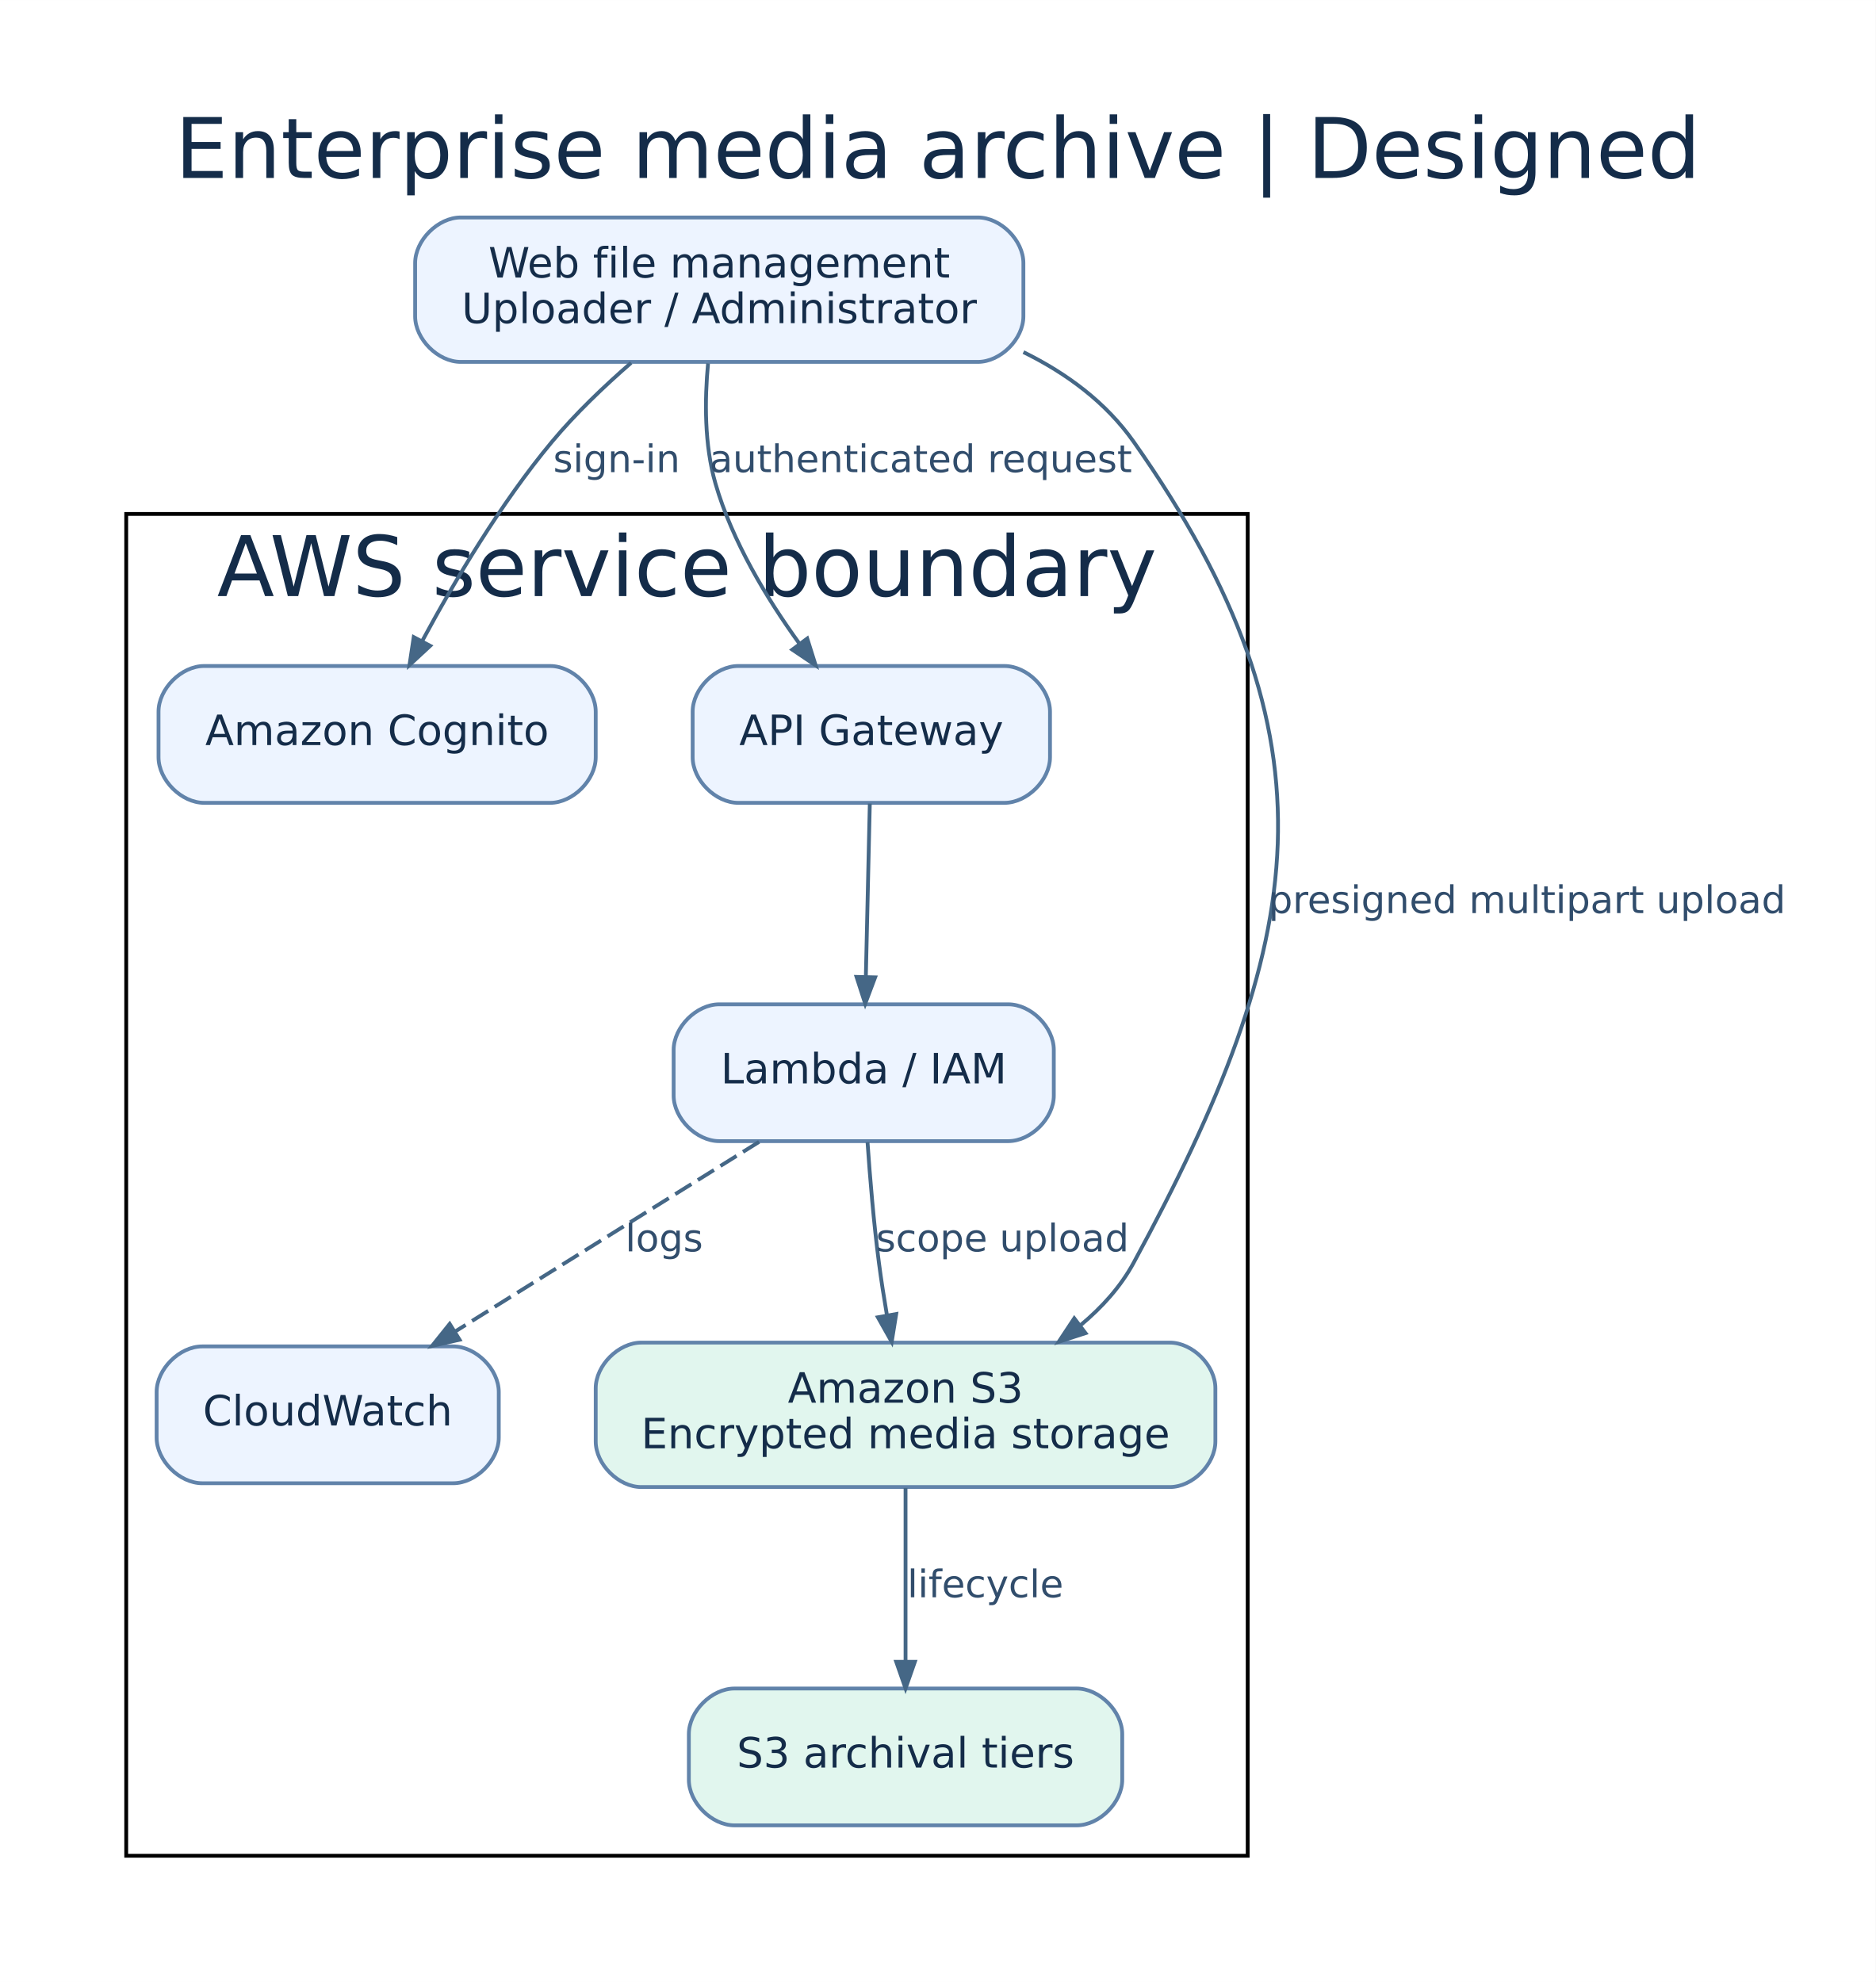
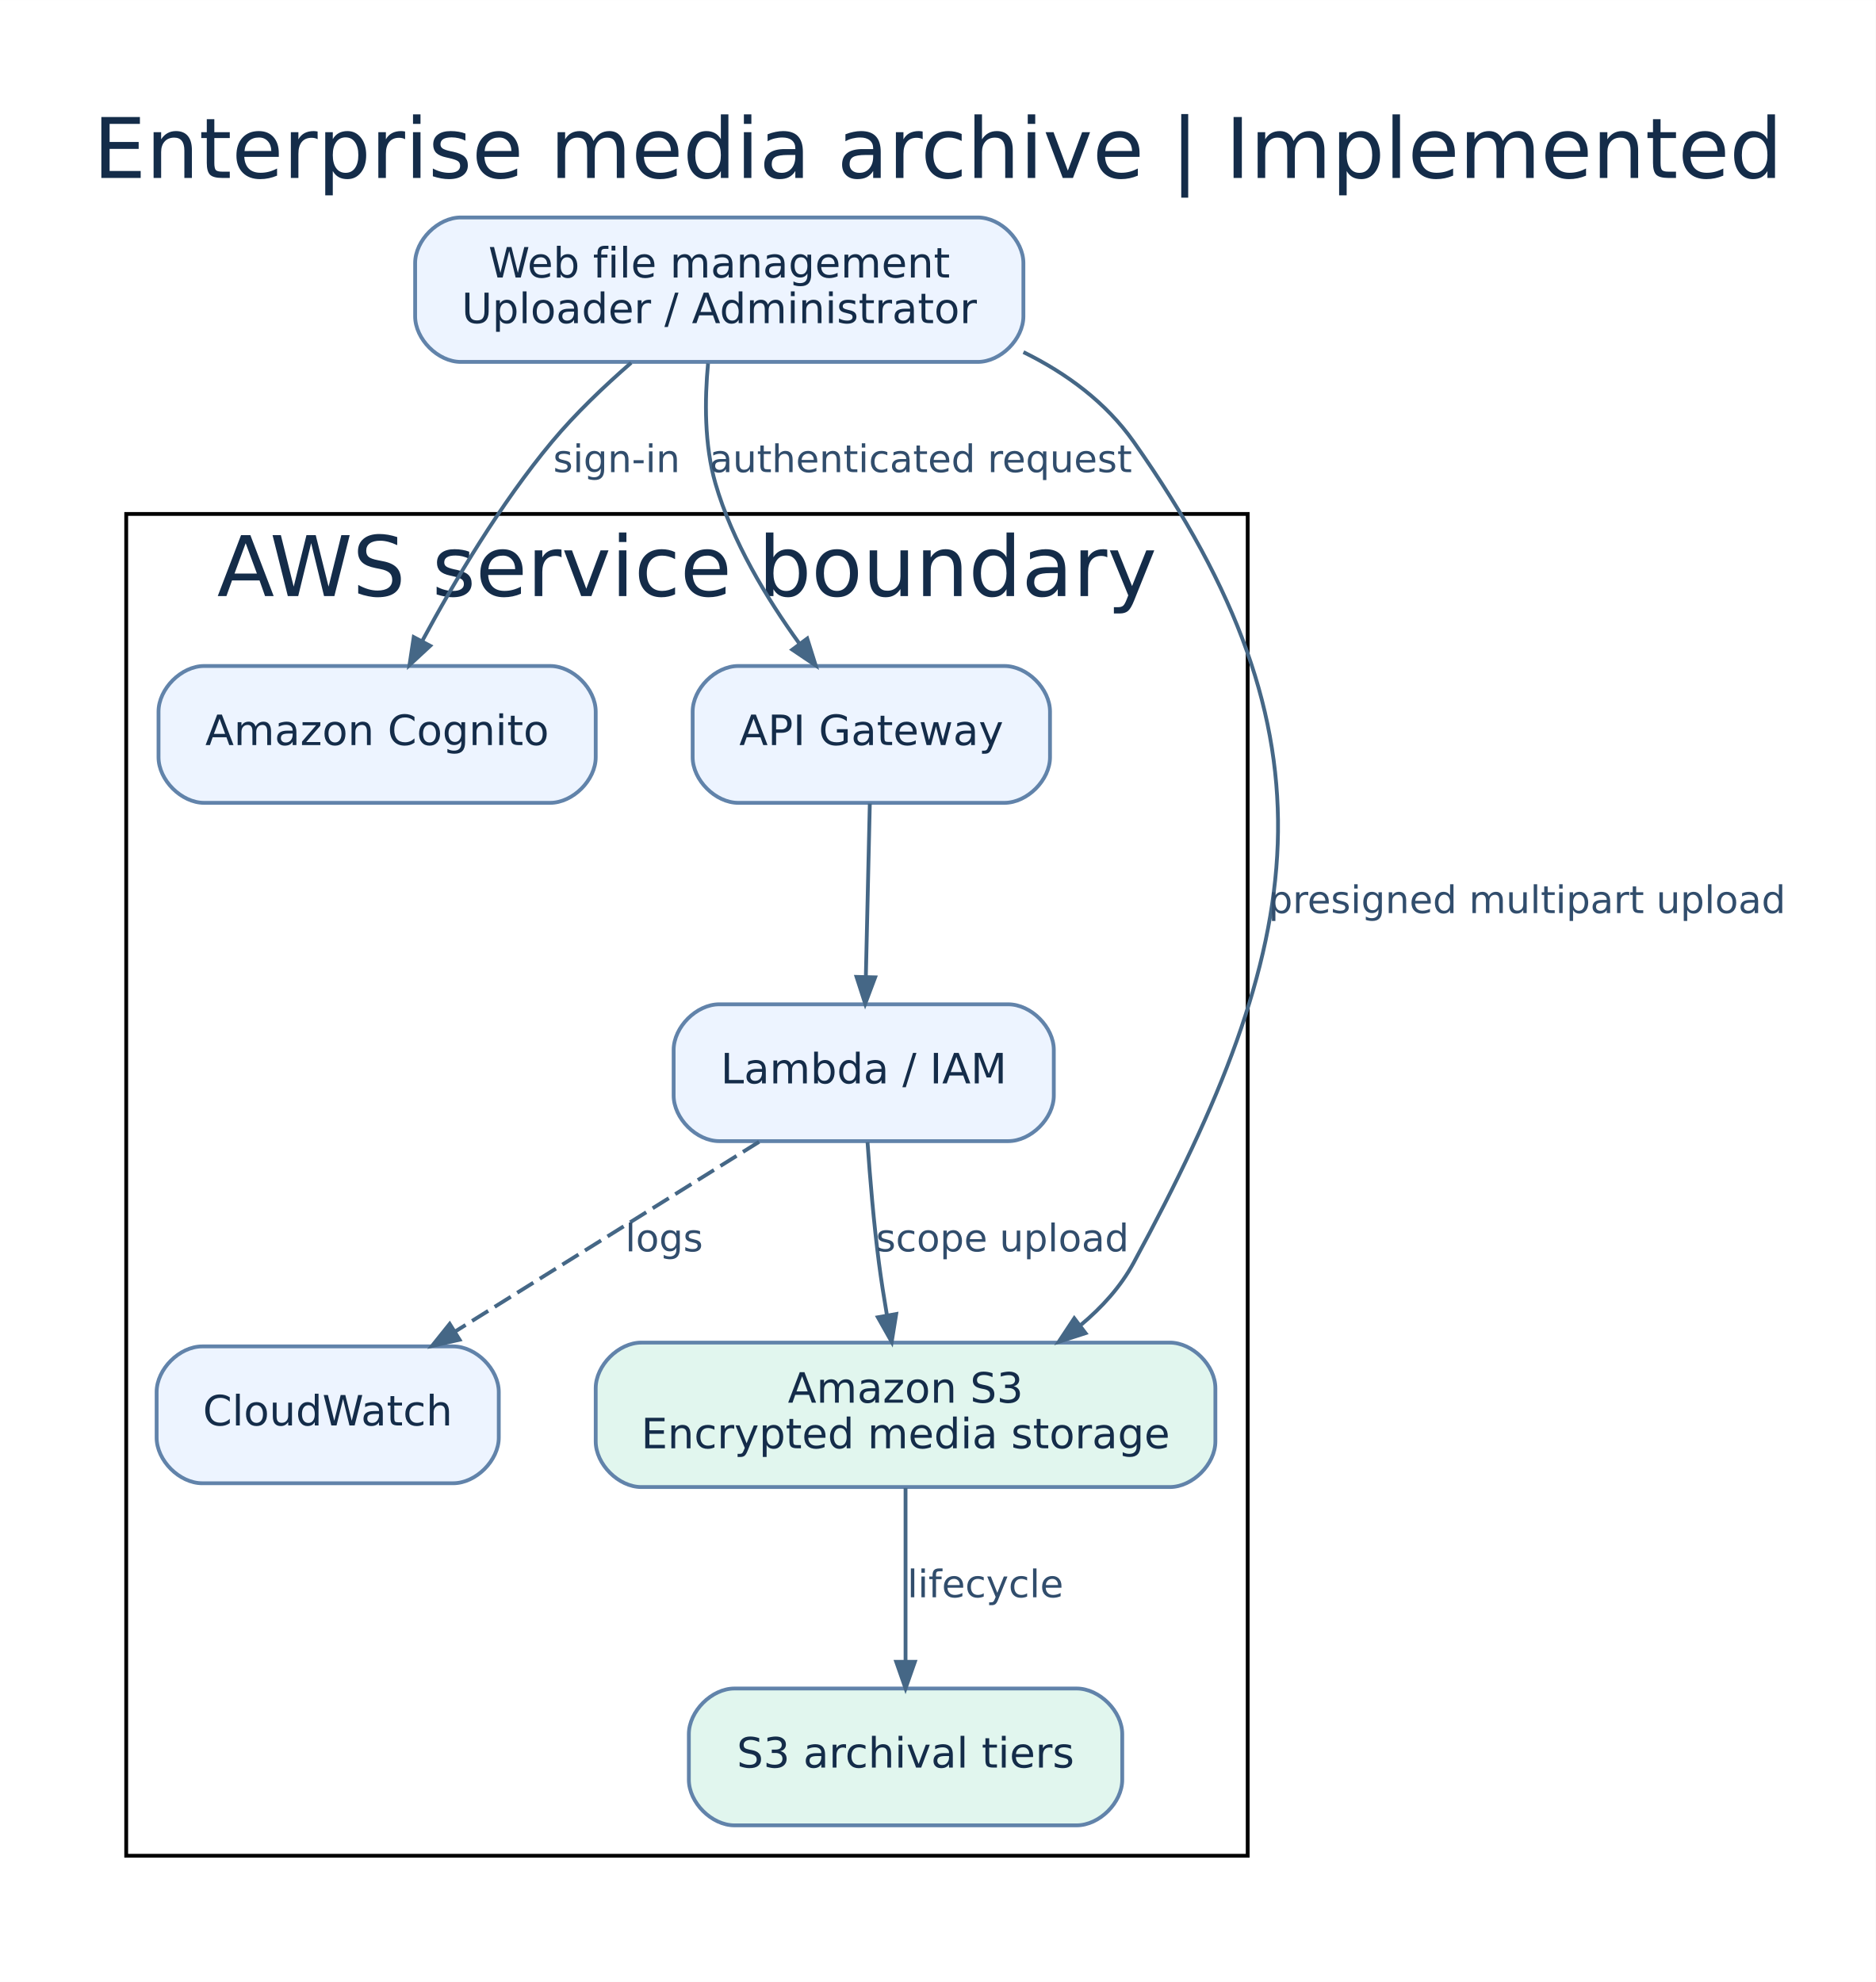
<svg xmlns="http://www.w3.org/2000/svg" width="493pt" height="521pt" viewBox="0.00 0.00 493.40 521.40">
  <g id="graph0" class="graph" transform="scale(1 1) rotate(0) translate(25.2 496.2)">
    <polygon fill="#ffffff" stroke="transparent" points="-25.2,25.2 -25.2,-496.2 468.2,-496.2 468.2,25.2 -25.2,25.2" />
-     <text text-anchor="middle" x="221.5" y="-449.4" font-family="DejaVu Sans" font-size="22.00" fill="#142c49">Enterprise media archive | Designed</text>
+     <text text-anchor="middle" x="221.5" y="-449.4" font-family="DejaVu Sans" font-size="22.00" fill="#142c49">Enterprise media archive | Implemented</text>
    <g id="clust1" class="cluster">
      <polygon fill="#ffffff" stroke="black" points="8,-8 8,-361 303,-361 303,-8 8,-8" />
      <text text-anchor="middle" x="155.5" y="-339.4" font-family="DejaVu Sans" font-size="22.00" fill="#142c49">AWS service boundary</text>
    </g>
    <g id="node1" class="node">
      <path fill="#edf4ff" stroke="#6183aa" d="M232,-439C232,-439 96,-439 96,-439 90,-439 84,-433 84,-427 84,-427 84,-413 84,-413 84,-407 90,-401 96,-401 96,-401 232,-401 232,-401 238,-401 244,-407 244,-413 244,-413 244,-427 244,-427 244,-433 238,-439 232,-439" />
      <text text-anchor="middle" x="164" y="-423.2" font-family="DejaVu Sans" font-size="11.00" fill="#142c49">Web file management</text>
      <text text-anchor="middle" x="164" y="-411.2" font-family="DejaVu Sans" font-size="11.00" fill="#142c49">Uploader / Administrator</text>
    </g>
    <g id="node2" class="node">
      <path fill="#edf4ff" stroke="#6183aa" d="M119.5,-321C119.5,-321 28.5,-321 28.5,-321 22.5,-321 16.5,-315 16.5,-309 16.5,-309 16.5,-297 16.5,-297 16.5,-291 22.5,-285 28.5,-285 28.5,-285 119.5,-285 119.5,-285 125.5,-285 131.5,-291 131.5,-297 131.5,-297 131.5,-309 131.5,-309 131.5,-315 125.5,-321 119.5,-321" />
      <text text-anchor="middle" x="74" y="-300.2" font-family="DejaVu Sans" font-size="11.00" fill="#142c49">Amazon Cognito</text>
    </g>
    <g id="edge5" class="edge">
      <path fill="none" stroke="#456786" d="M140.82,-400.77C133.71,-394.59 126.14,-387.37 120,-380 106.52,-363.83 94.34,-343.3 85.9,-327.65" />
      <polygon fill="#456786" stroke="#456786" points="87.96,-326.31 82.52,-321.27 83.63,-328.6 87.96,-326.31" />
      <text text-anchor="middle" x="137" y="-372" font-family="DejaVu Sans" font-size="10.00" fill="#314d6c">sign-in</text>
    </g>
    <g id="node3" class="node">
      <path fill="#edf4ff" stroke="#6183aa" d="M239,-321C239,-321 169,-321 169,-321 163,-321 157,-315 157,-309 157,-309 157,-297 157,-297 157,-291 163,-285 169,-285 169,-285 239,-285 239,-285 245,-285 251,-291 251,-297 251,-297 251,-309 251,-309 251,-315 245,-321 239,-321" />
      <text text-anchor="middle" x="204" y="-300.2" font-family="DejaVu Sans" font-size="11.00" fill="#142c49">API Gateway</text>
    </g>
    <g id="edge6" class="edge">
      <path fill="none" stroke="#456786" d="M161.05,-400.61C160.15,-391.01 160.06,-379.18 163,-369 167.39,-353.83 176.48,-338.79 184.99,-327.01" />
      <polygon fill="#456786" stroke="#456786" points="187.14,-328.23 189.36,-321.16 183.21,-325.3 187.14,-328.23" />
      <text text-anchor="middle" x="217" y="-372" font-family="DejaVu Sans" font-size="10.00" fill="#314d6c">authenticated request</text>
    </g>
    <g id="node5" class="node">
      <path fill="#e1f6ee" stroke="#6183aa" d="M282.5,-143C282.5,-143 143.5,-143 143.5,-143 137.5,-143 131.5,-137 131.5,-131 131.5,-131 131.5,-117 131.5,-117 131.5,-111 137.5,-105 143.5,-105 143.5,-105 282.5,-105 282.5,-105 288.5,-105 294.5,-111 294.5,-117 294.5,-117 294.5,-131 294.5,-131 294.5,-137 288.5,-143 282.5,-143" />
      <text text-anchor="middle" x="213" y="-127.2" font-family="DejaVu Sans" font-size="11.00" fill="#142c49">Amazon S3</text>
      <text text-anchor="middle" x="213" y="-115.2" font-family="DejaVu Sans" font-size="11.00" fill="#142c49">Encrypted media storage</text>
    </g>
    <g id="edge7" class="edge">
      <path fill="none" stroke="#456786" d="M244.01,-403.58C255.41,-397.97 265.71,-390.35 273,-380 328.28,-301.51 318.79,-248.38 273,-164 269.58,-157.69 264.65,-152.25 259.06,-147.6" />
      <polygon fill="#456786" stroke="#456786" points="260.34,-145.49 253.29,-143.21 257.38,-149.39 260.34,-145.49" />
      <text text-anchor="middle" x="376.5" y="-256" font-family="DejaVu Sans" font-size="10.00" fill="#314d6c">presigned multipart upload</text>
    </g>
    <g id="node4" class="node">
      <path fill="#edf4ff" stroke="#6183aa" d="M240,-232C240,-232 164,-232 164,-232 158,-232 152,-226 152,-220 152,-220 152,-208 152,-208 152,-202 158,-196 164,-196 164,-196 240,-196 240,-196 246,-196 252,-202 252,-208 252,-208 252,-220 252,-220 252,-226 246,-232 240,-232" />
      <text text-anchor="middle" x="202" y="-211.2" font-family="DejaVu Sans" font-size="11.00" fill="#142c49">Lambda / IAM</text>
    </g>
    <g id="edge1" class="edge">
      <path fill="none" stroke="#456786" d="M203.6,-284.81C203.31,-271.82 202.89,-253.82 202.56,-239.35" />
      <polygon fill="#456786" stroke="#456786" points="205,-239.09 202.39,-232.15 200.11,-239.21 205,-239.09" />
    </g>
    <g id="edge3" class="edge">
      <path fill="none" stroke="#456786" d="M203,-195.72C203.65,-186.32 204.63,-174.5 206,-164 206.58,-159.52 207.33,-154.78 208.11,-150.2" />
      <polygon fill="#456786" stroke="#456786" points="210.54,-150.52 209.36,-143.2 205.72,-149.66 210.54,-150.52" />
      <text text-anchor="middle" x="238.5" y="-167" font-family="DejaVu Sans" font-size="10.00" fill="#314d6c">scope upload</text>
    </g>
    <g id="node7" class="node">
      <path fill="#edf4ff" stroke="#6183aa" d="M94,-142C94,-142 28,-142 28,-142 22,-142 16,-136 16,-130 16,-130 16,-118 16,-118 16,-112 22,-106 28,-106 28,-106 94,-106 94,-106 100,-106 106,-112 106,-118 106,-118 106,-130 106,-130 106,-136 100,-142 94,-142" />
      <text text-anchor="middle" x="61" y="-121.2" font-family="DejaVu Sans" font-size="11.00" fill="#142c49">CloudWatch</text>
    </g>
    <g id="edge2" class="edge">
      <path fill="none" stroke="#456786" stroke-dasharray="5,2" d="M174.48,-195.82C151.58,-181.53 118.89,-161.13 94.47,-145.89" />
      <polygon fill="#456786" stroke="#456786" points="95.69,-143.76 88.45,-142.13 93.09,-147.92 95.69,-143.76" />
      <text text-anchor="middle" x="149.5" y="-167" font-family="DejaVu Sans" font-size="10.00" fill="#314d6c">logs</text>
    </g>
    <g id="node6" class="node">
      <path fill="#e1f6ee" stroke="#6183aa" d="M258,-52C258,-52 168,-52 168,-52 162,-52 156,-46 156,-40 156,-40 156,-28 156,-28 156,-22 162,-16 168,-16 168,-16 258,-16 258,-16 264,-16 270,-22 270,-28 270,-28 270,-40 270,-40 270,-46 264,-52 258,-52" />
      <text text-anchor="middle" x="213" y="-31.2" font-family="DejaVu Sans" font-size="11.00" fill="#142c49">S3 archival tiers</text>
    </g>
    <g id="edge4" class="edge">
      <path fill="none" stroke="#456786" d="M213,-104.77C213,-91.56 213,-73.58 213,-59.18" />
      <polygon fill="#456786" stroke="#456786" points="215.45,-59.02 213,-52.02 210.55,-59.02 215.45,-59.02" />
      <text text-anchor="middle" x="234" y="-76" font-family="DejaVu Sans" font-size="10.00" fill="#314d6c">lifecycle</text>
    </g>
  </g>
</svg>
